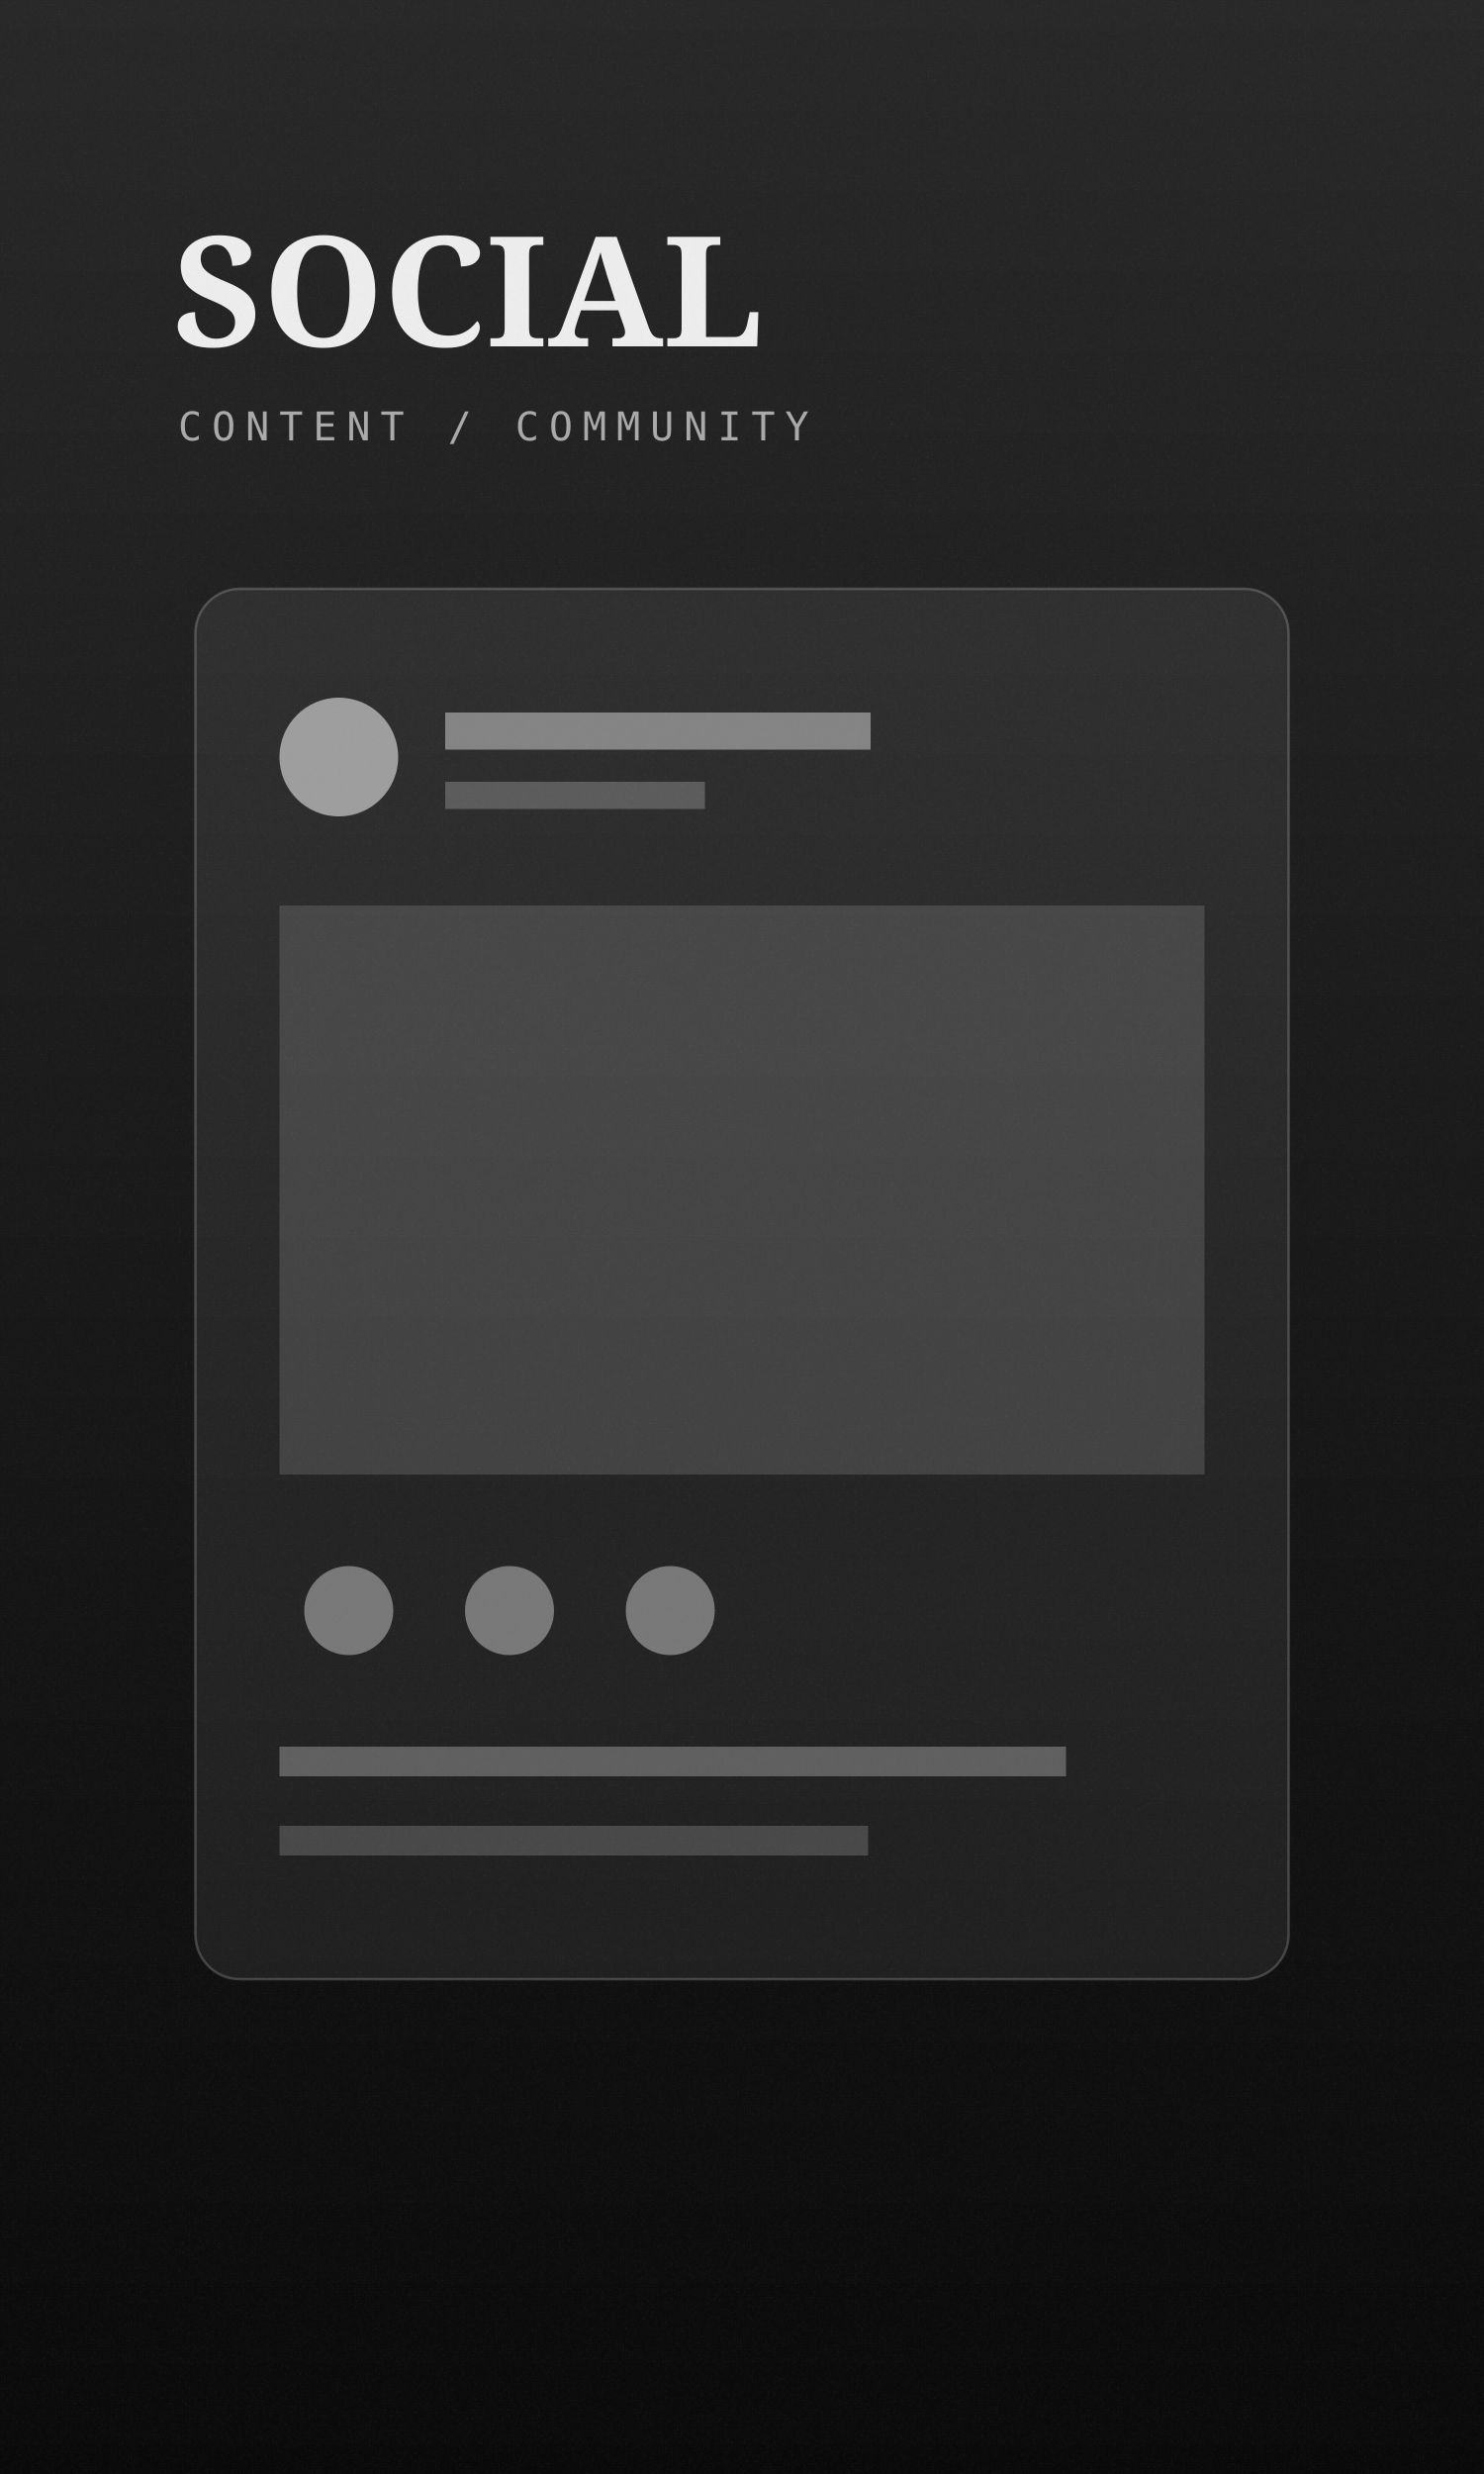
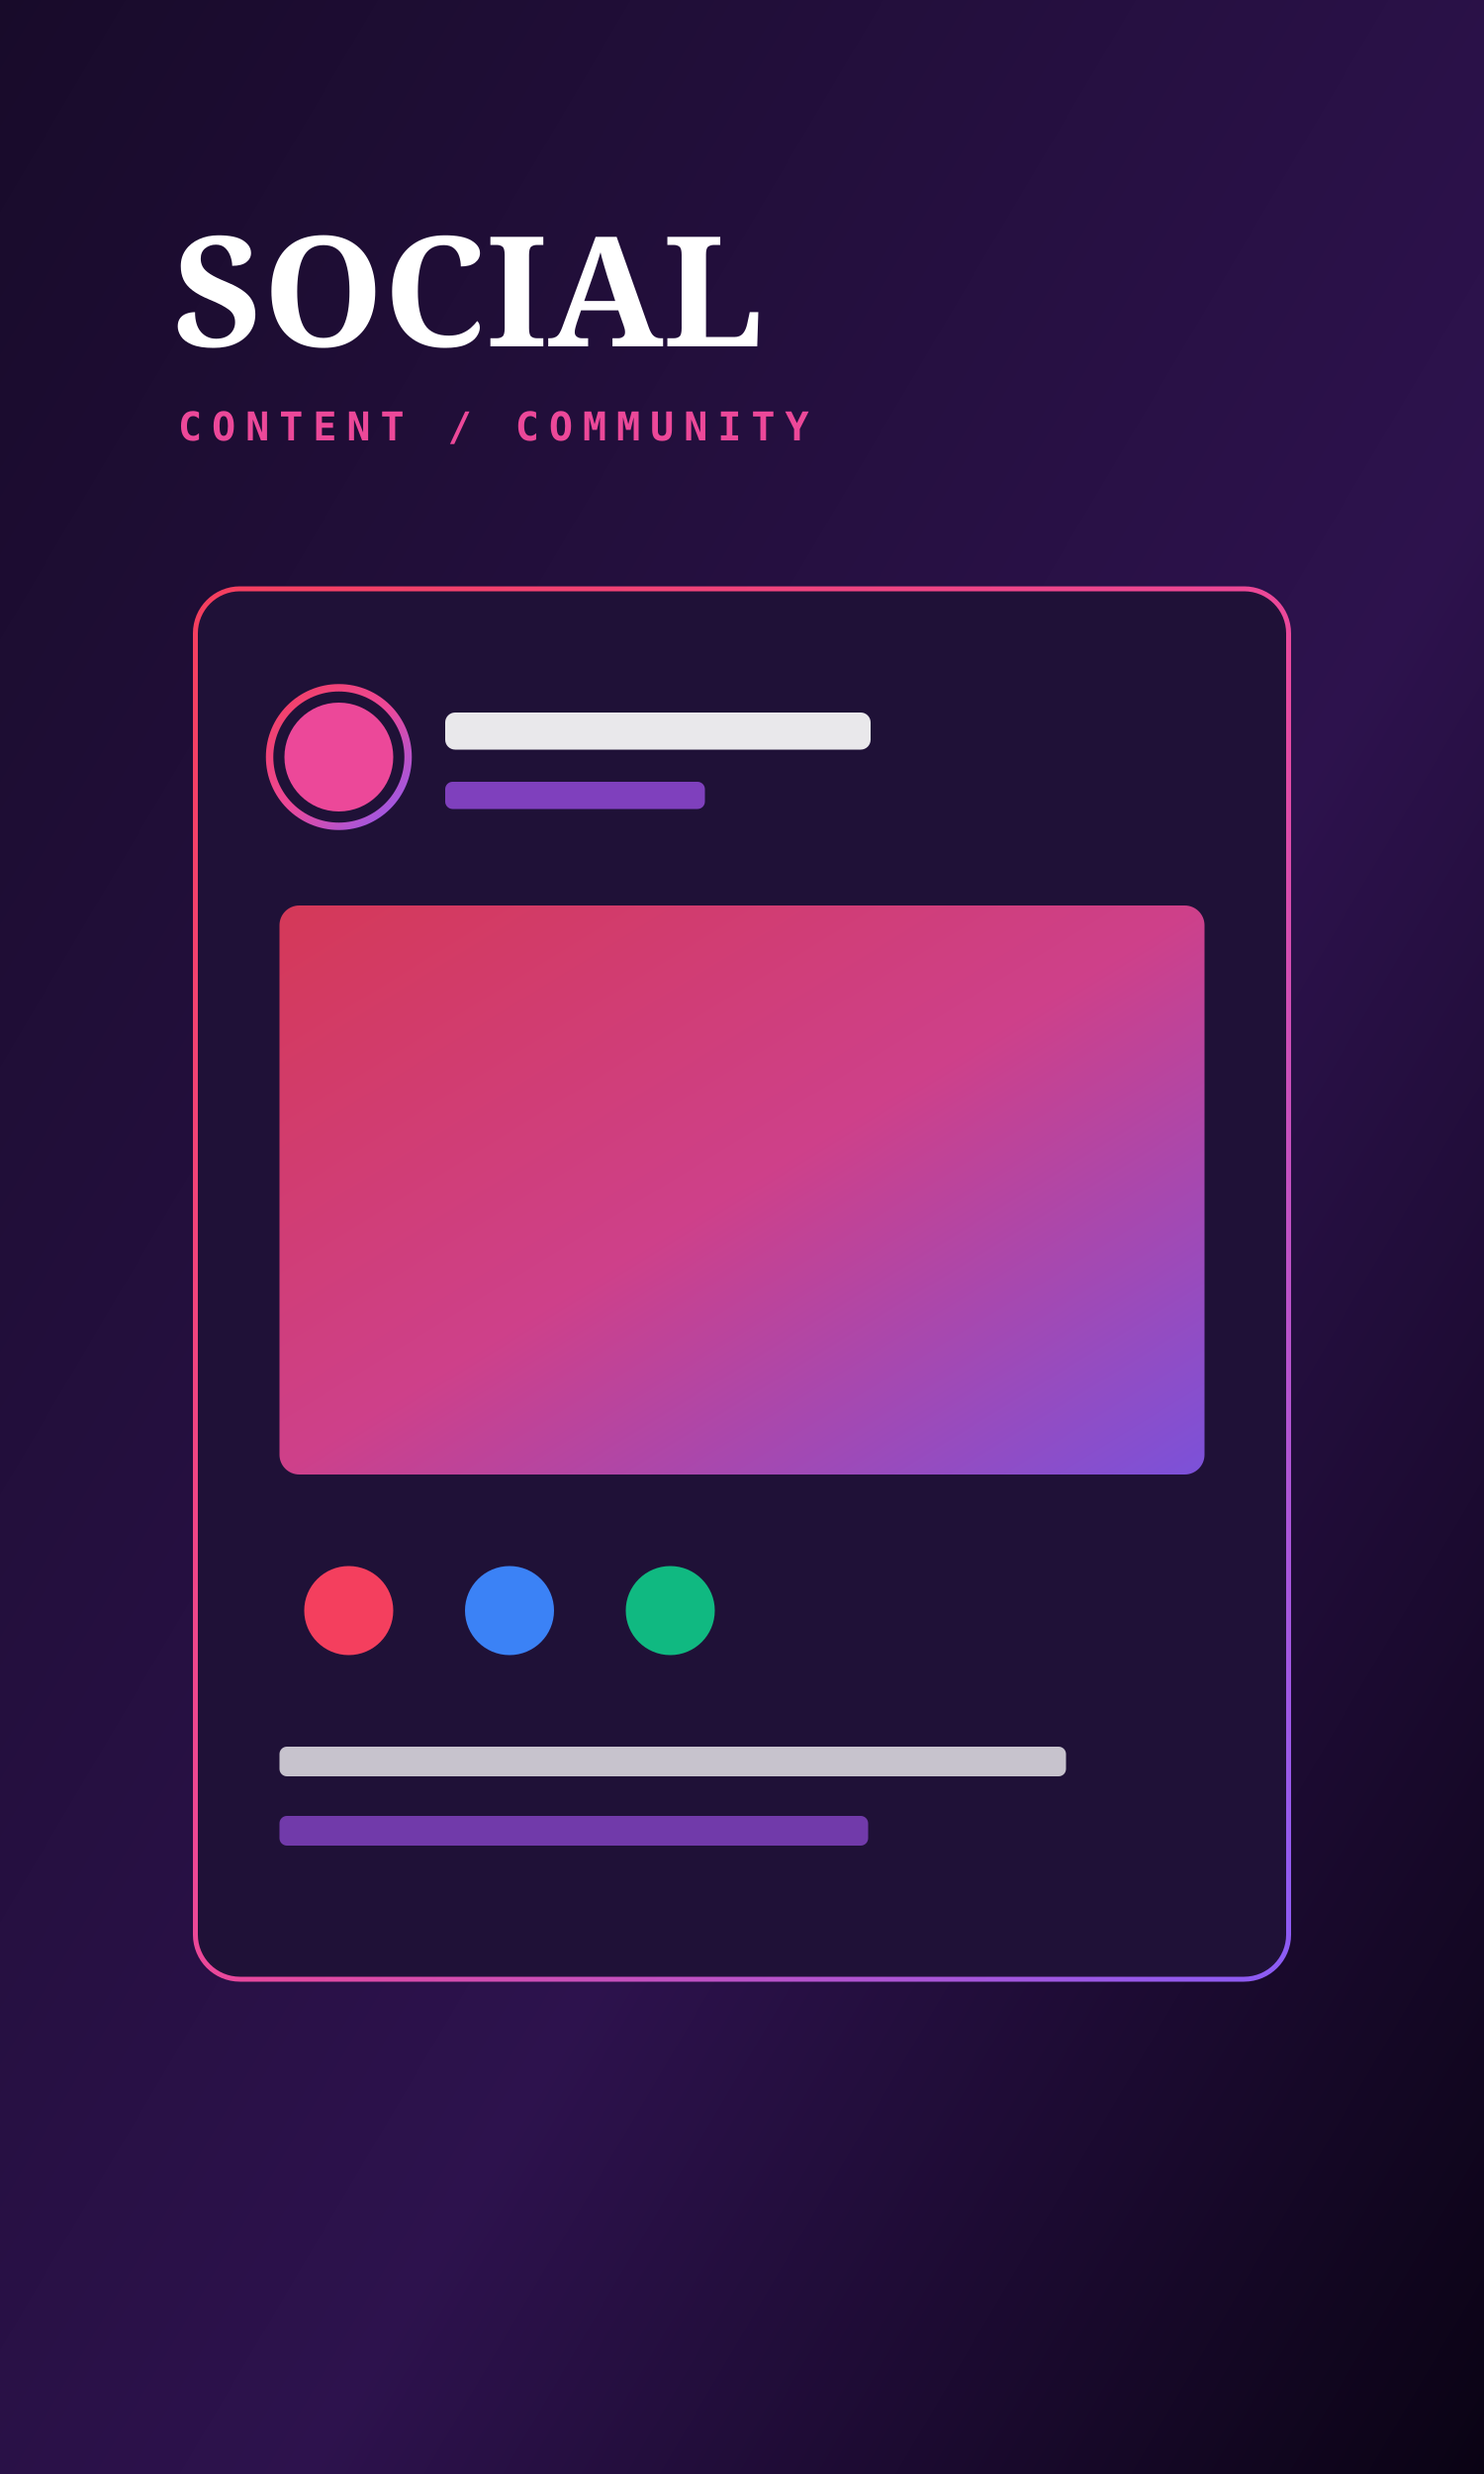
<svg xmlns="http://www.w3.org/2000/svg" viewBox="0 0 600 1000">
  <defs>
-     <linearGradient id="g" x1="0" y1="0" x2="0" y2="1">
-       <stop stop-color="#272727" />
-       <stop offset="1" stop-color="#080808" />
+     <linearGradient id="social-bg" x1="0" y1="0" x2="1" y2="1">
+       <stop offset="0%" stop-color="#180b2a" />
+       <stop offset="60%" stop-color="#2d124d" />
+       <stop offset="100%" stop-color="#0a0314" />
    </linearGradient>
-     <filter id="n">
-       <feTurbulence baseFrequency=".82" numOctaves="3" />
-       <feColorMatrix type="saturate" values="0" />
-       <feComponentTransfer>
-         <feFuncA type="table" tableValues="0 .14" />
-       </feComponentTransfer>
-     </filter>
+     <linearGradient id="insta-grad" x1="0" y1="0" x2="1" y2="1">
+       <stop offset="0%" stop-color="#f43f5e" />
+       <stop offset="50%" stop-color="#ec4899" />
+       <stop offset="100%" stop-color="#8b5cf6" />
+     </linearGradient>
  </defs>
-   <rect width="600" height="1000" fill="url(#g)" />
-   <rect x="79" y="238" width="442" height="562" rx="18" fill="#d7d7d7" fill-opacity=".08" stroke="#e7e7e7" stroke-opacity=".22" />
-   <circle cx="137" cy="306" r="24" fill="#cfcfcf" fill-opacity=".7" />
-   <rect x="180" y="288" width="172" height="15" fill="#d3d3d3" fill-opacity=".52" />
-   <rect x="180" y="316" width="105" height="11" fill="#d3d3d3" fill-opacity=".28" />
-   <rect x="113" y="366" width="374" height="230" fill="#c8c8c8" fill-opacity=".18" />
-   <g fill="#d5d5d5" fill-opacity=".48">
-     <circle cx="141" cy="651" r="18" />
-     <circle cx="206" cy="651" r="18" />
-     <circle cx="271" cy="651" r="18" />
+   <rect width="600" height="1000" fill="url(#social-bg)" />
+   <rect x="79" y="238" width="442" height="562" rx="18" fill="#1f1137" stroke="url(#insta-grad)" stroke-width="2" />
+   <circle cx="137" cy="306" r="28" fill="none" stroke="url(#insta-grad)" stroke-width="3" />
+   <circle cx="137" cy="306" r="22" fill="#ec4899" />
+   <rect x="180" y="288" width="172" height="15" rx="4" fill="#ffffff" fill-opacity=".9" />
+   <rect x="180" y="316" width="105" height="11" rx="3" fill="#a855f7" fill-opacity=".7" />
+   <rect x="113" y="366" width="374" height="230" rx="8" fill="url(#insta-grad)" fill-opacity=".85" />
+   <g>
+     <circle cx="141" cy="651" r="18" fill="#f43f5e" />
+     <circle cx="206" cy="651" r="18" fill="#3b82f6" />
+     <circle cx="271" cy="651" r="18" fill="#10b981" />
  </g>
-   <rect x="113" y="706" width="318" height="12" fill="#d5d5d5" fill-opacity=".35" />
-   <rect x="113" y="738" width="238" height="12" fill="#d5d5d5" fill-opacity=".22" />
-   <text x="70" y="140" fill="#eee" font-family="Georgia,serif" font-size="62" font-weight="700">SOCIAL</text>
-   <text x="72" y="178" fill="#aaa" font-family="monospace" font-size="16" letter-spacing="4">CONTENT / COMMUNITY</text>
-   <rect width="600" height="1000" filter="url(#n)" opacity=".46" />
+   <rect x="113" y="706" width="318" height="12" rx="3" fill="#ffffff" fill-opacity=".75" />
+   <rect x="113" y="734" width="238" height="12" rx="3" fill="#a855f7" fill-opacity=".6" />
+   <text x="70" y="140" fill="#ffffff" font-family="Georgia,serif" font-size="62" font-weight="700">SOCIAL</text>
+   <text x="72" y="178" fill="#ec4899" font-family="monospace" font-size="16" font-weight="bold" letter-spacing="4">CONTENT / COMMUNITY</text>
</svg>
